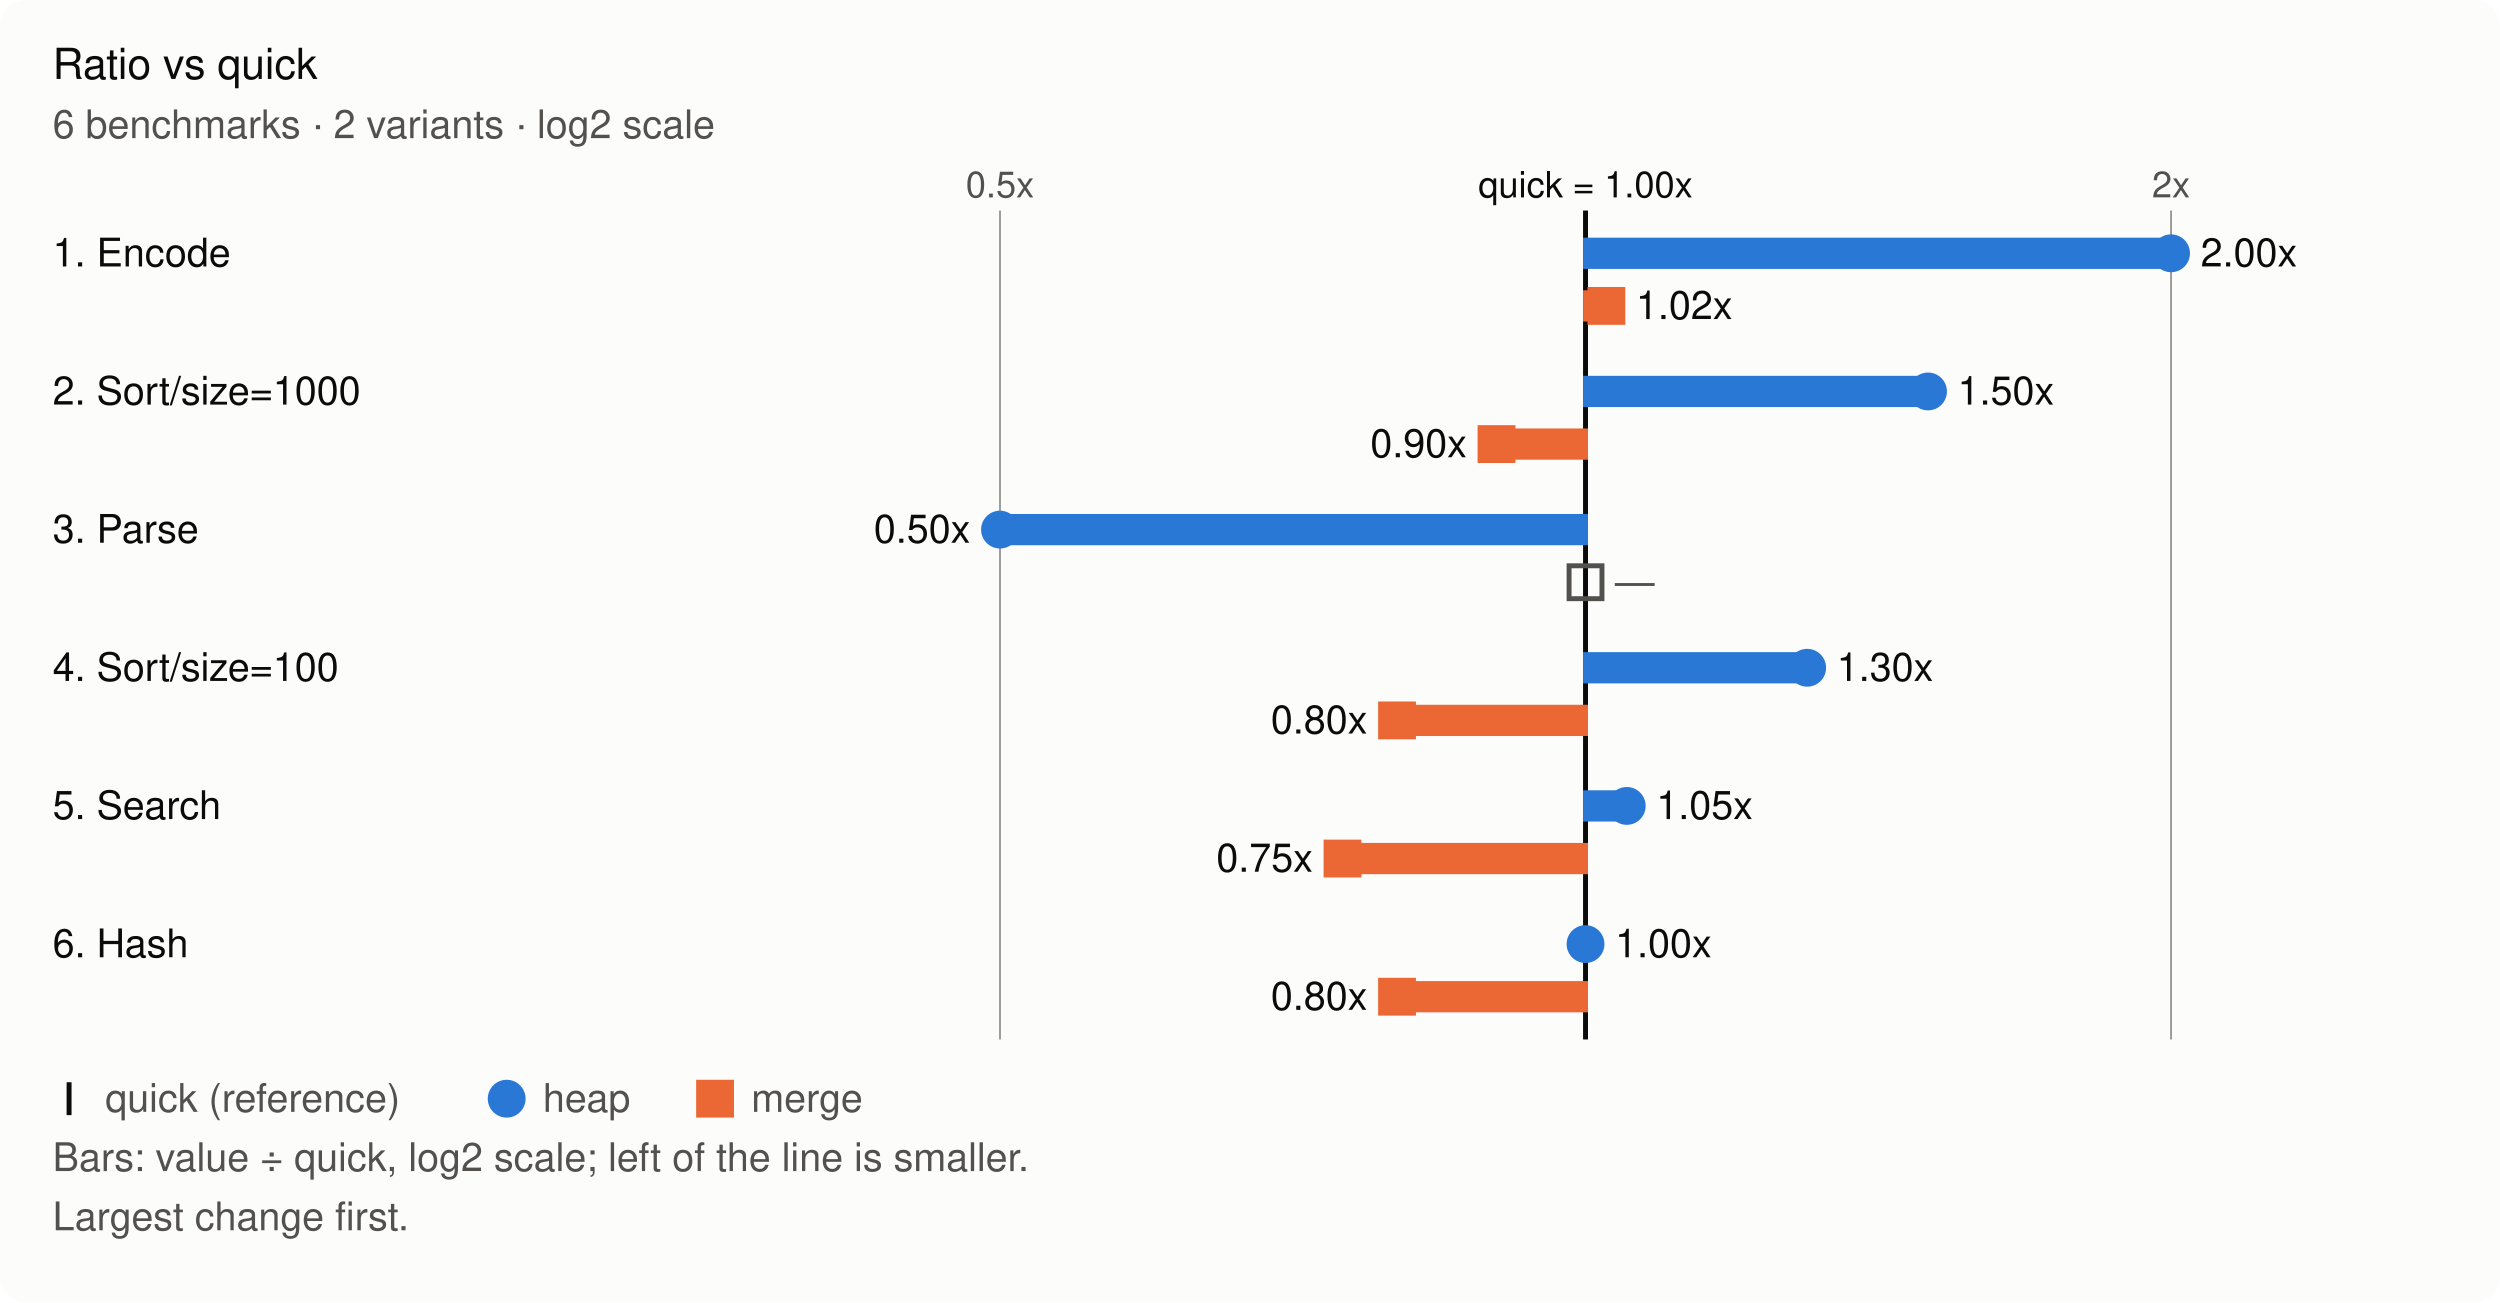
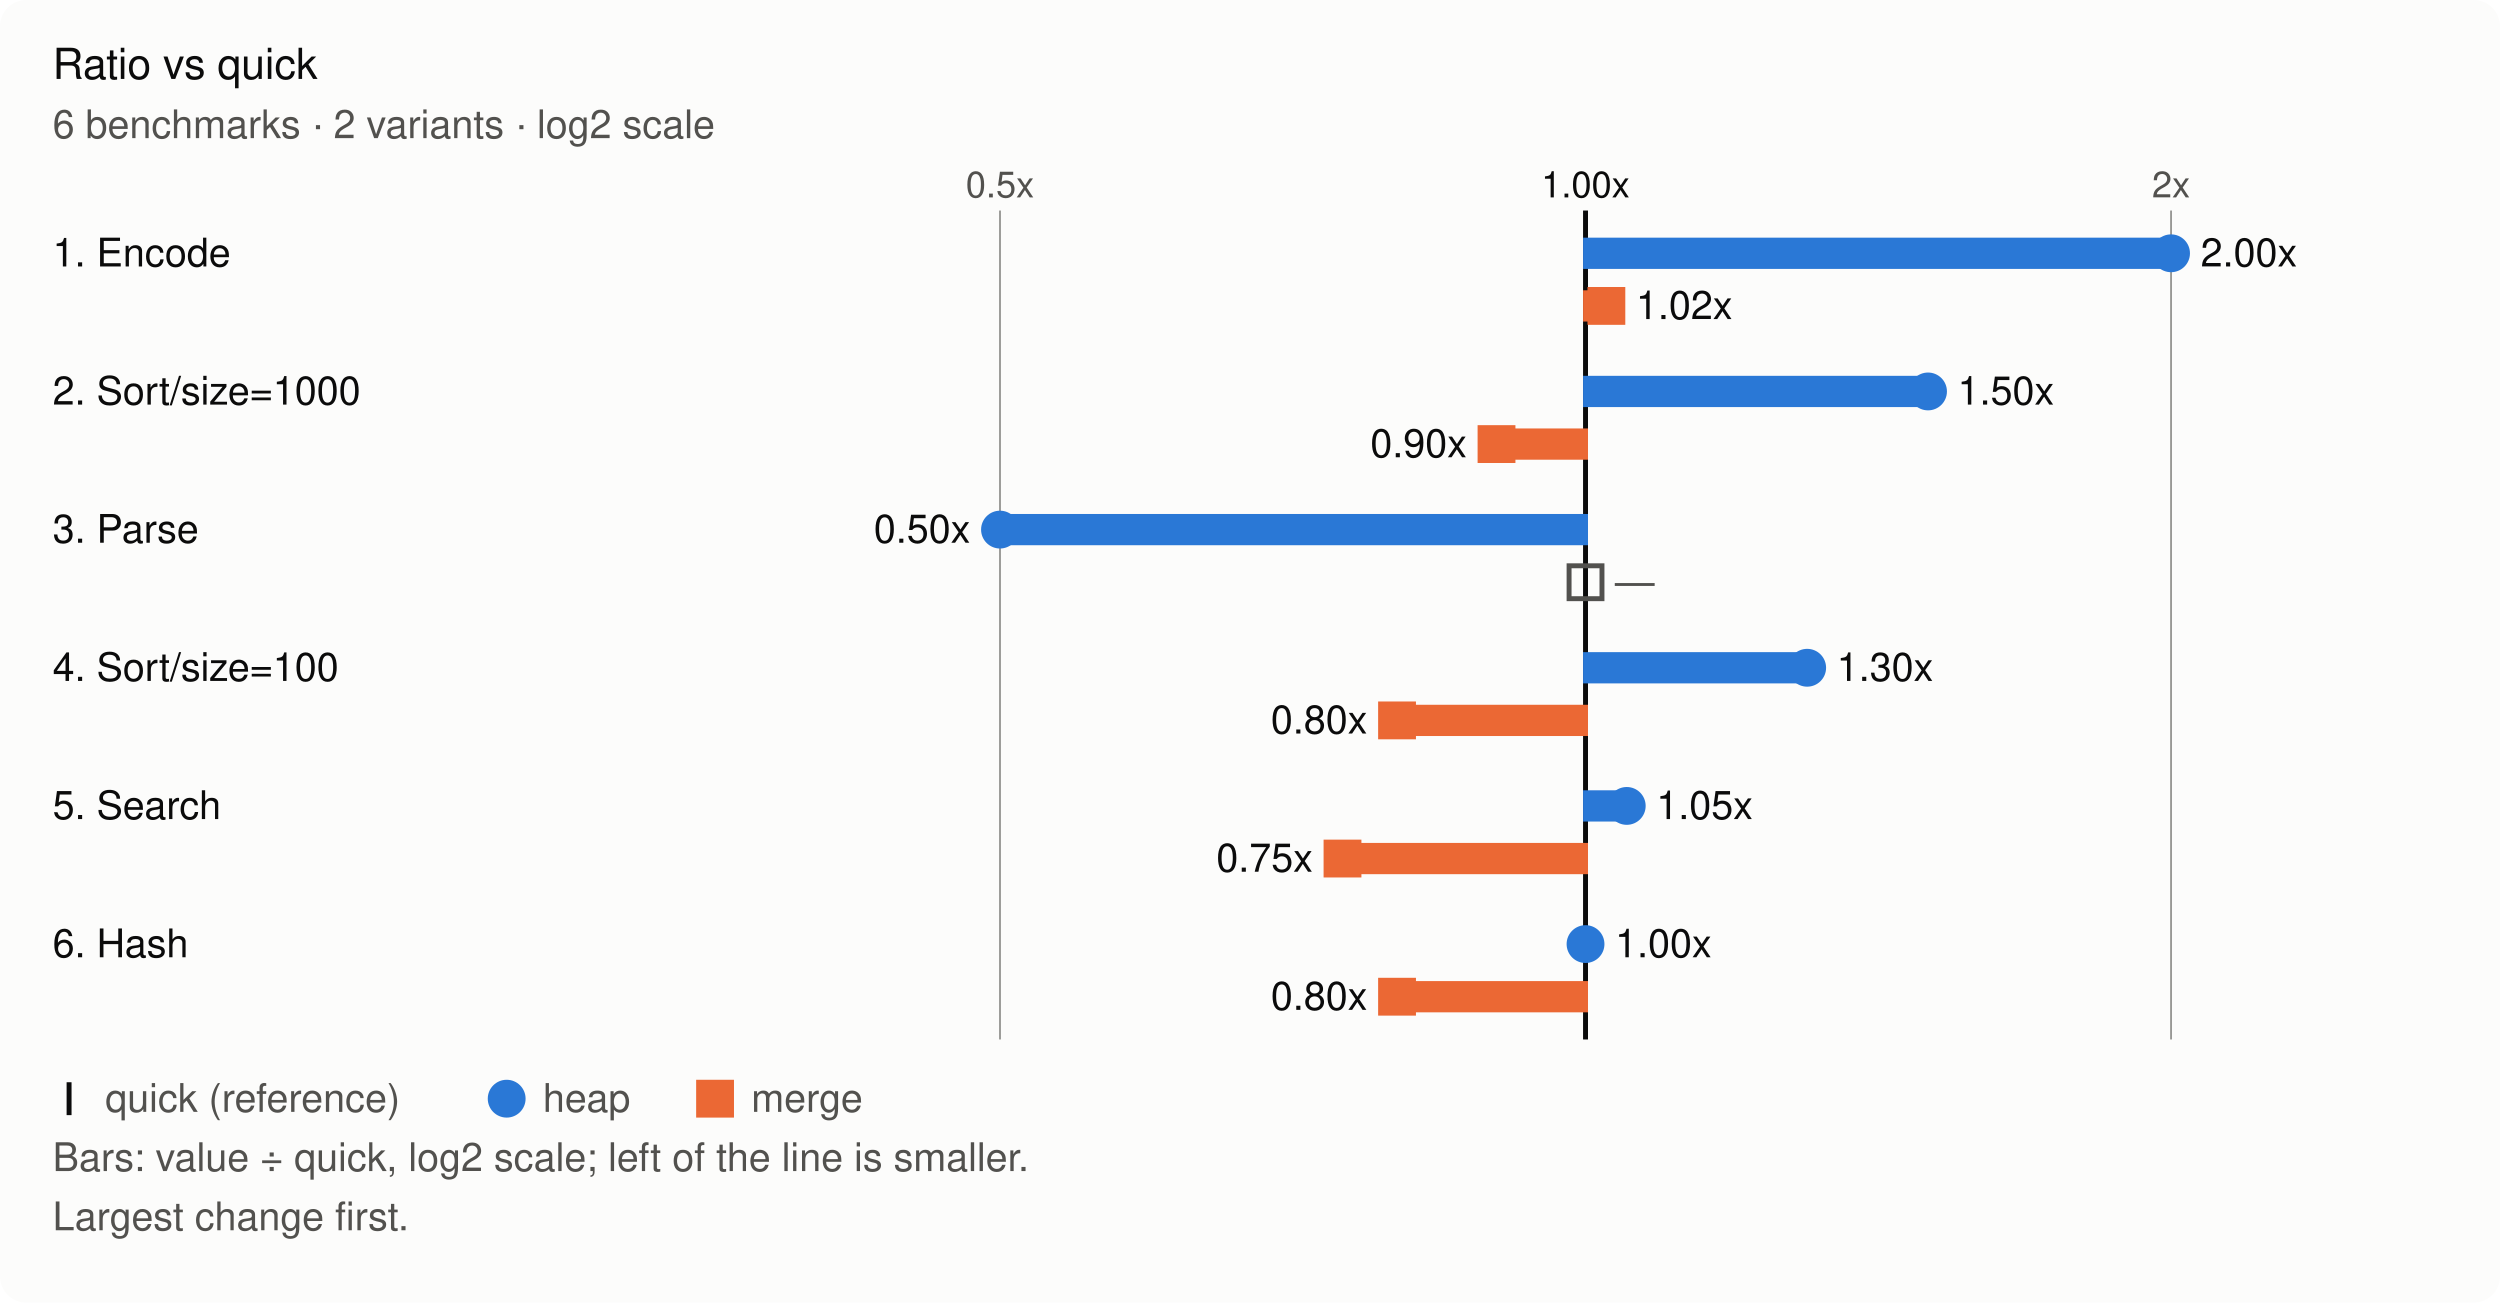
<svg xmlns="http://www.w3.org/2000/svg" width="760" height="396" viewBox="0 0 760 396" role="img" aria-labelledby="t d" font-family="Helvetica, Arial, sans-serif">
  <rect x="0" y="0" width="760" height="396" rx="8" fill="#fcfcfb" />
  <text x="16" y="24" text-anchor="start" font-size="13" fill="#0b0b0b">Ratio vs quick</text>
  <text x="16" y="42" text-anchor="start" font-size="12" fill="#52514e">6 benchmarks · 2 variants · log2 scale</text>
  <line x1="304" y1="64" x2="304" y2="316" stroke="#8a8a86" stroke-width="0.5" />
  <text x="304" y="60" text-anchor="middle" font-size="11" fill="#52514e">0.5x</text>
  <line x1="660" y1="64" x2="660" y2="316" stroke="#8a8a86" stroke-width="0.5" />
  <text x="660" y="60" text-anchor="middle" font-size="11" fill="#52514e">2x</text>
  <line x1="482" y1="64" x2="482" y2="316" stroke="#0b0b0b" stroke-width="1.5" />
-   <text x="482" y="60" text-anchor="middle" font-size="11" fill="#0b0b0b">quick = 1.00x</text>
+   <text x="482" y="60" text-anchor="middle" font-size="11" fill="#0b0b0b">1.00x</text>
  <g>
    <text x="16" y="81" text-anchor="start" font-size="12" fill="#0b0b0b">1. Encode</text>
    <path d="M482 73L660 73L660 81L482 81Z" fill="#2a78d6" stroke="#2a78d6" stroke-width="1.5" />
    <path d="M655 77A5 5 0 1 0 665 77A5 5 0 1 0 655 77Z" fill="#2a78d6" stroke="#2a78d6" stroke-width="1.5" />
    <text x="669" y="81" text-anchor="start" font-size="12" fill="#0b0b0b">2.00x</text>
    <path d="M482 89L488.34 89L488.34 97L482 97Z" fill="#eb6834" stroke="#eb6834" stroke-width="1.5" />
    <path d="M483.34 88L493.34 88L493.34 98L483.34 98Z" fill="#eb6834" stroke="#eb6834" stroke-width="1.5" />
    <text x="497.34" y="97" text-anchor="start" font-size="12" fill="#0b0b0b">1.02x</text>
  </g>
  <g>
    <text x="16" y="123" text-anchor="start" font-size="12" fill="#0b0b0b">2. Sort/size=1000</text>
    <path d="M482 115L586.12 115L586.12 123L482 123Z" fill="#2a78d6" stroke="#2a78d6" stroke-width="1.5" />
    <path d="M581.12 119A5 5 0 1 0 591.12 119A5 5 0 1 0 581.12 119Z" fill="#2a78d6" stroke="#2a78d6" stroke-width="1.5" />
    <text x="595.12" y="123" text-anchor="start" font-size="12" fill="#0b0b0b">1.50x</text>
    <path d="M482 131L454.94 131L454.94 139L482 139Z" fill="#eb6834" stroke="#eb6834" stroke-width="1.5" />
    <path d="M449.94 130L459.94 130L459.94 140L449.94 140Z" fill="#eb6834" stroke="#eb6834" stroke-width="1.5" />
    <text x="445.94" y="139" text-anchor="end" font-size="12" fill="#0b0b0b">0.90x</text>
  </g>
  <g>
    <text x="16" y="165" text-anchor="start" font-size="12" fill="#0b0b0b">3. Parse</text>
    <path d="M482 157L304 157L304 165L482 165Z" fill="#2a78d6" stroke="#2a78d6" stroke-width="1.5" />
    <path d="M299 161A5 5 0 1 0 309 161A5 5 0 1 0 299 161Z" fill="#2a78d6" stroke="#2a78d6" stroke-width="1.5" />
    <text x="295" y="165" text-anchor="end" font-size="12" fill="#0b0b0b">0.50x</text>
    <path d="M477 172L487 172L487 182L477 182Z" fill="none" stroke="#52514e" stroke-width="1.5" />
    <text x="491" y="181" text-anchor="start" font-size="12" fill="#52514e">—</text>
  </g>
  <g>
    <text x="16" y="207" text-anchor="start" font-size="12" fill="#0b0b0b">4. Sort/size=100</text>
    <path d="M482 199L549.38 199L549.38 207L482 207Z" fill="#2a78d6" stroke="#2a78d6" stroke-width="1.5" />
    <path d="M544.38 203A5 5 0 1 0 554.38 203A5 5 0 1 0 544.38 203Z" fill="#2a78d6" stroke="#2a78d6" stroke-width="1.5" />
    <text x="558.38" y="207" text-anchor="start" font-size="12" fill="#0b0b0b">1.30x</text>
    <path d="M482 215L424.7 215L424.7 223L482 223Z" fill="#eb6834" stroke="#eb6834" stroke-width="1.5" />
    <path d="M419.7 214L429.7 214L429.7 224L419.7 224Z" fill="#eb6834" stroke="#eb6834" stroke-width="1.5" />
    <text x="415.7" y="223" text-anchor="end" font-size="12" fill="#0b0b0b">0.80x</text>
  </g>
  <g>
    <text x="16" y="249" text-anchor="start" font-size="12" fill="#0b0b0b">5. Search</text>
    <path d="M482 241L494.53 241L494.53 249L482 249Z" fill="#2a78d6" stroke="#2a78d6" stroke-width="1.5" />
    <path d="M489.53 245A5 5 0 1 0 499.53 245A5 5 0 1 0 489.53 245Z" fill="#2a78d6" stroke="#2a78d6" stroke-width="1.5" />
    <text x="503.53" y="249" text-anchor="start" font-size="12" fill="#0b0b0b">1.05x</text>
    <path d="M482 257L408.12 257L408.12 265L482 265Z" fill="#eb6834" stroke="#eb6834" stroke-width="1.5" />
    <path d="M403.12 256L413.12 256L413.12 266L403.12 266Z" fill="#eb6834" stroke="#eb6834" stroke-width="1.5" />
    <text x="399.12" y="265" text-anchor="end" font-size="12" fill="#0b0b0b">0.75x</text>
  </g>
  <g>
    <text x="16" y="291" text-anchor="start" font-size="12" fill="#0b0b0b">6. Hash</text>
    <path d="M477 287A5 5 0 1 0 487 287A5 5 0 1 0 477 287Z" fill="#2a78d6" stroke="#2a78d6" stroke-width="1.5" />
    <text x="491" y="291" text-anchor="start" font-size="12" fill="#0b0b0b">1.00x</text>
    <path d="M482 299L424.7 299L424.7 307L482 307Z" fill="#eb6834" stroke="#eb6834" stroke-width="1.5" />
    <path d="M419.7 298L429.7 298L429.7 308L419.7 308Z" fill="#eb6834" stroke="#eb6834" stroke-width="1.5" />
    <text x="415.7" y="307" text-anchor="end" font-size="12" fill="#0b0b0b">0.80x</text>
  </g>
  <line x1="21" y1="329" x2="21" y2="339" stroke="#0b0b0b" stroke-width="1.5" />
  <text x="32" y="338" text-anchor="start" font-size="12" fill="#52514e">quick (reference)</text>
  <path d="M149.03 334A5 5 0 1 0 159.03 334A5 5 0 1 0 149.03 334Z" fill="#2a78d6" stroke="#2a78d6" stroke-width="1.5" />
  <text x="165.03" y="338" text-anchor="start" font-size="12" fill="#52514e">heap</text>
  <path d="M212.38 329L222.38 329L222.38 339L212.38 339Z" fill="#eb6834" stroke="#eb6834" stroke-width="1.5" />
  <text x="228.38" y="338" text-anchor="start" font-size="12" fill="#52514e">merge</text>
  <text x="16" y="356" text-anchor="start" font-size="12" fill="#52514e">Bars: value ÷ quick, log2 scale; left of the line is smaller.</text>
  <text x="16" y="374" text-anchor="start" font-size="12" fill="#52514e">Largest change first.</text>
</svg>
